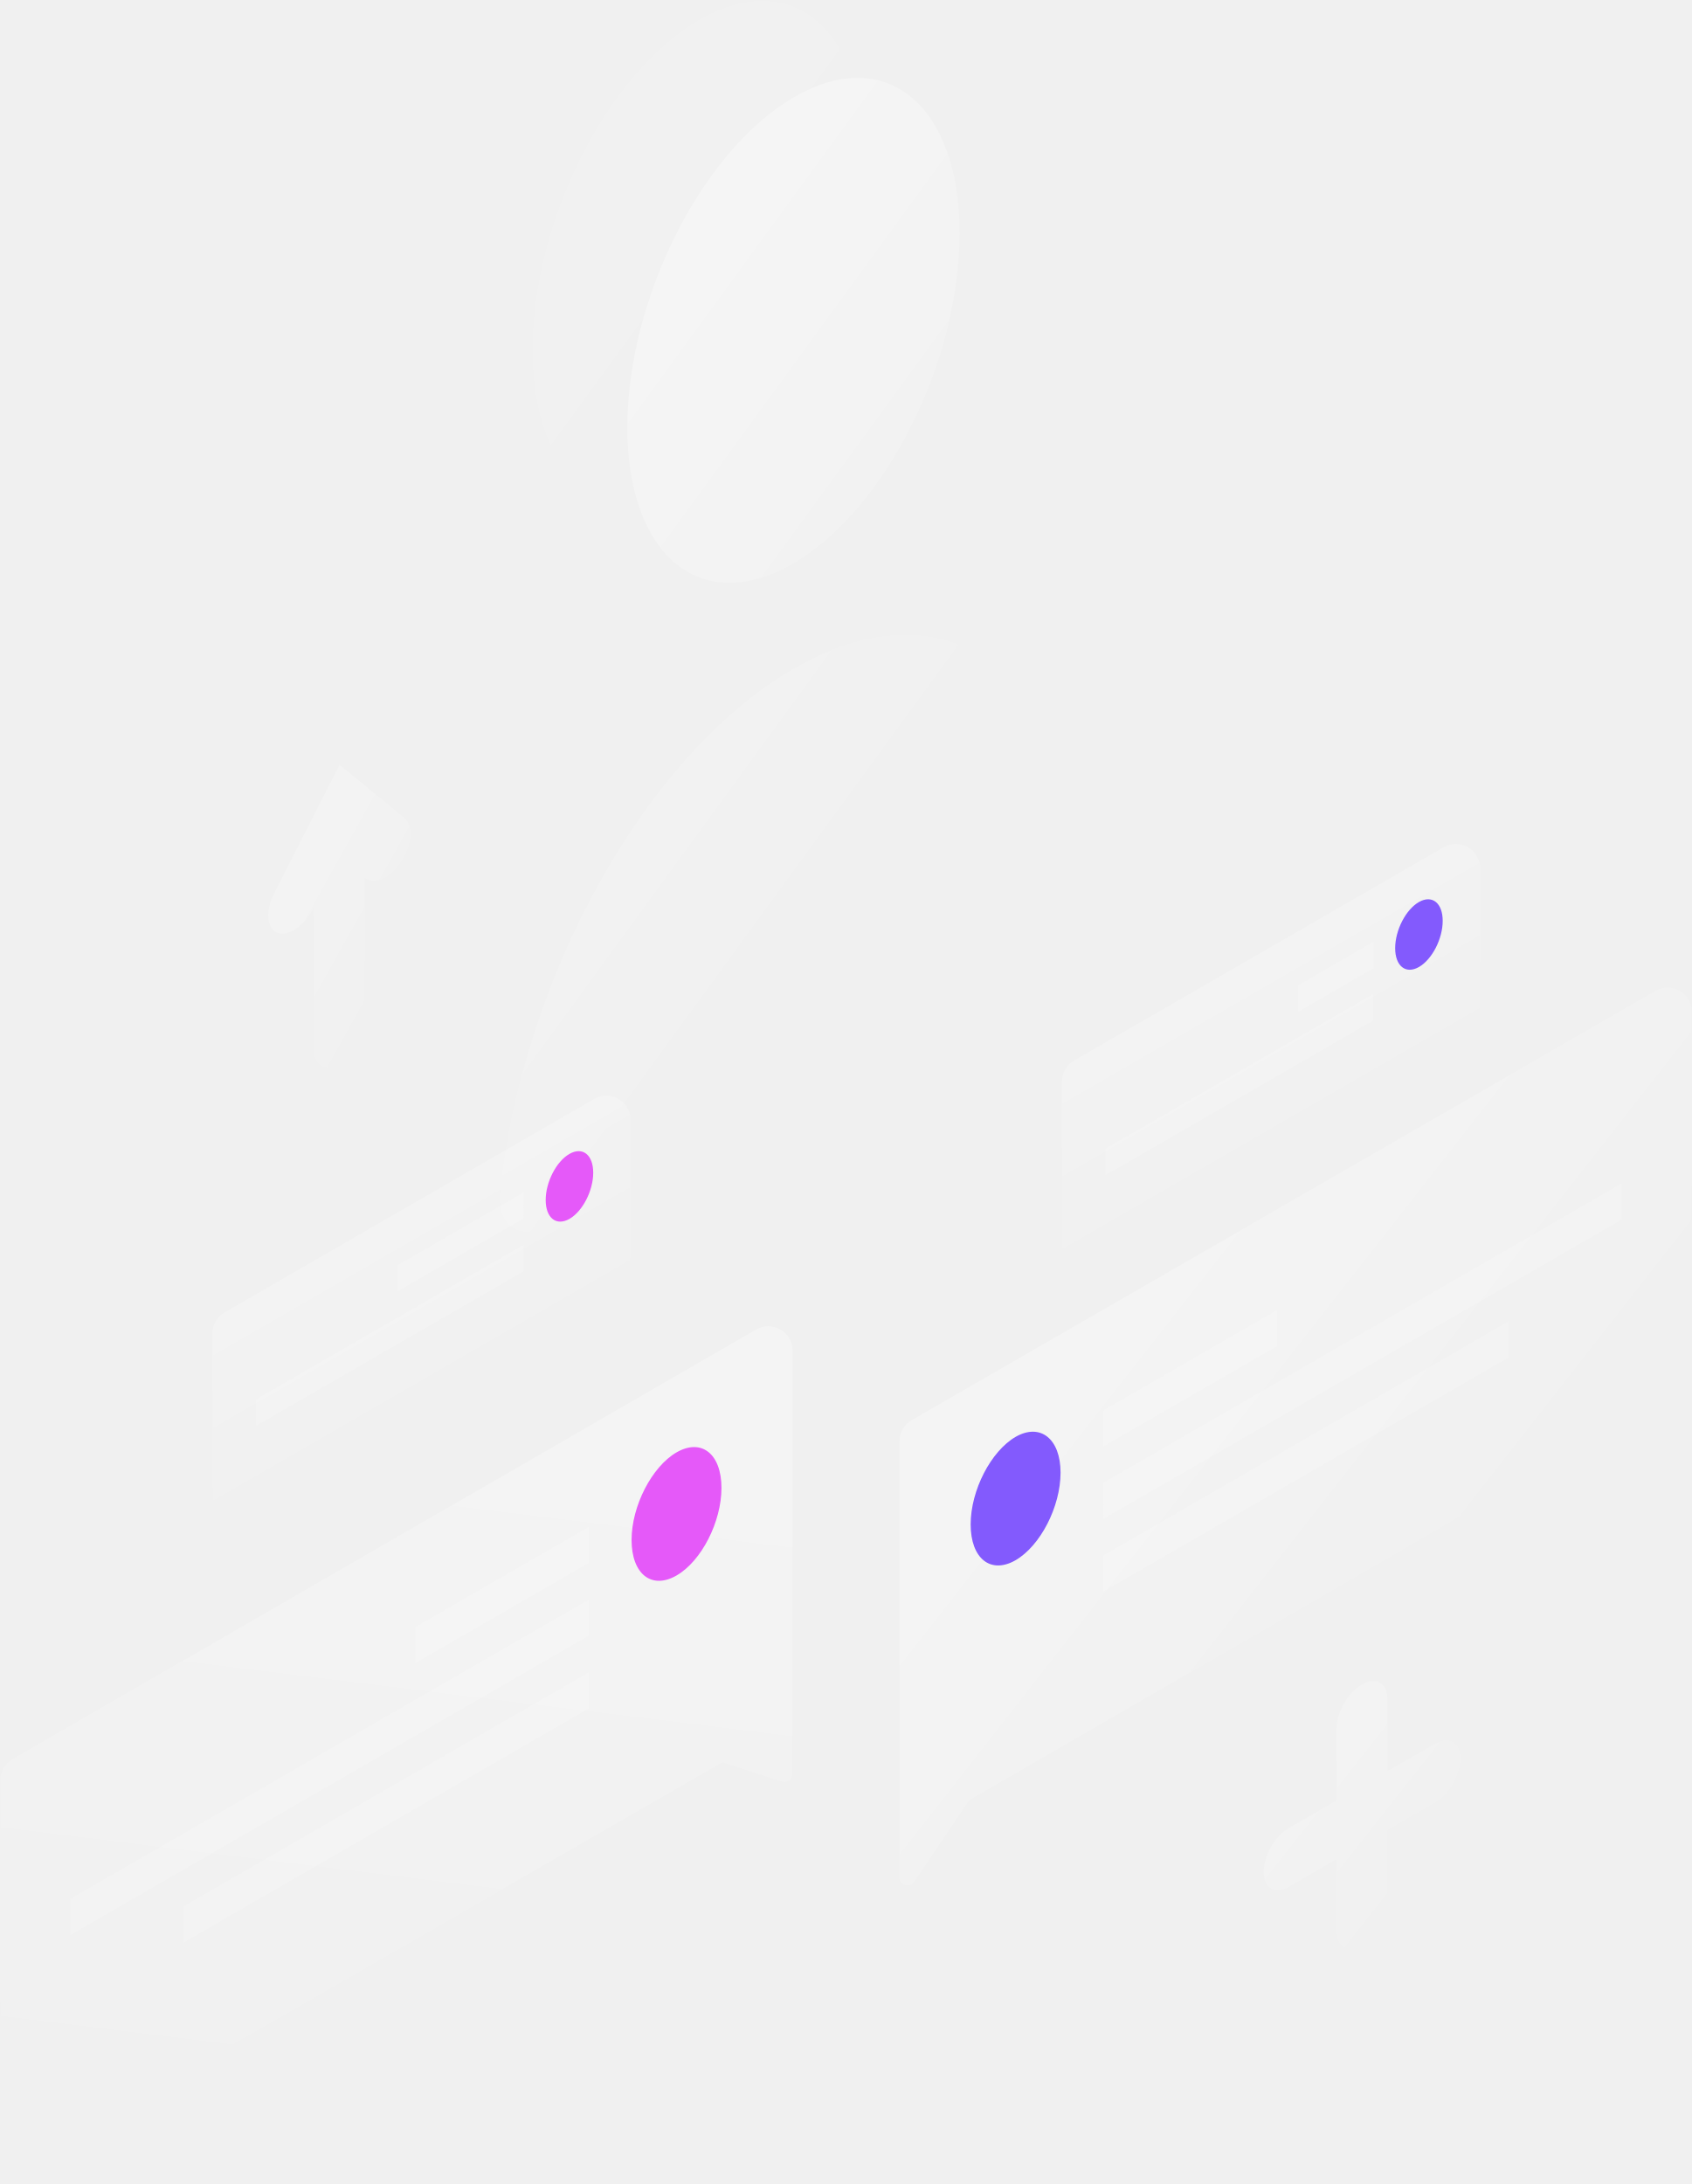
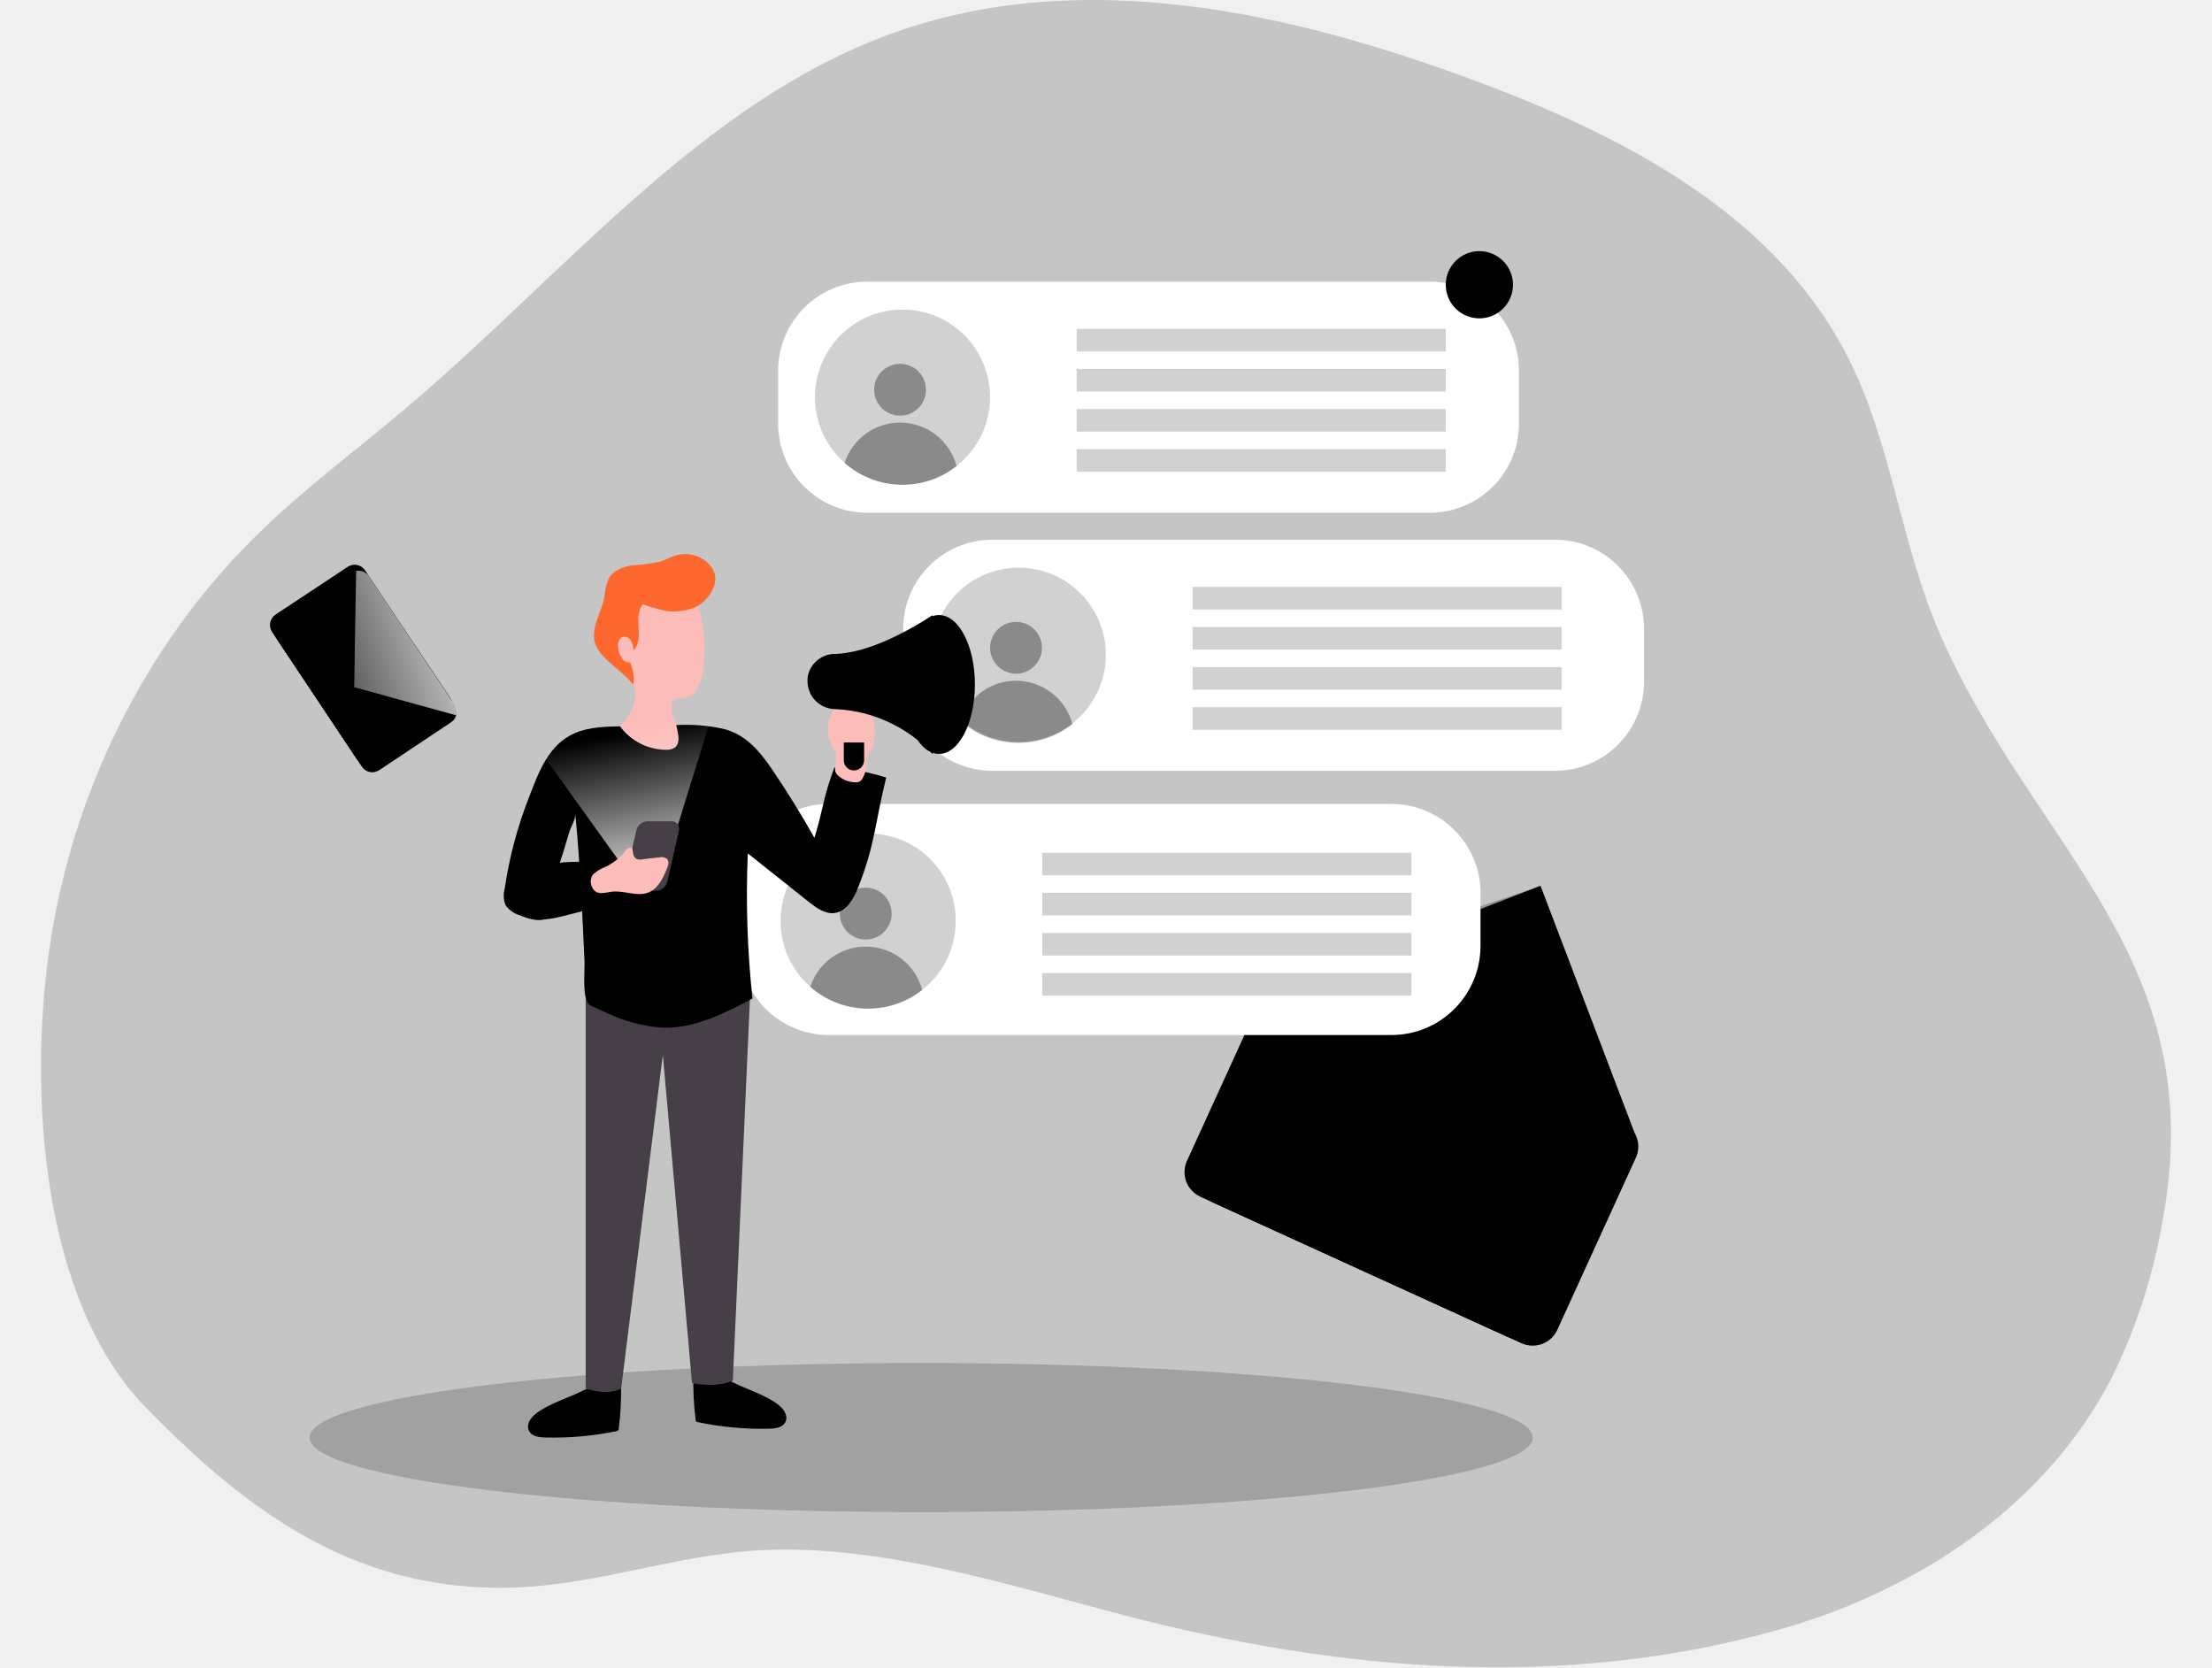
- <svg xmlns="http://www.w3.org/2000/svg" width="313" height="404" viewBox="0 0 313 404" fill="none">
-   <path opacity="0.5" d="M146.574 123.837C173.957 107.856 196.594 122.792 200.599 157.279C201.295 163.244 196.768 171.126 191.239 174.348L101.91 226.514C96.381 229.736 91.854 227.124 92.55 220.331C96.555 181.272 119.236 139.818 146.574 123.837Z" fill="url(#paint0_linear)" />
-   <path opacity="0.5" d="M116.058 79.073C116.058 102.892 129.814 114.126 146.792 104.198C163.77 94.27 177.526 66.968 177.526 43.149C177.526 19.331 163.77 8.096 146.792 18.024C129.814 27.953 116.058 55.255 116.058 79.073Z" fill="url(#paint1_linear)" />
-   <path opacity="0.07" d="M128.987 109.554C156.369 93.574 179.006 108.509 183.011 142.996C183.708 148.962 179.181 156.843 173.652 160.066L84.323 212.232C78.794 215.454 74.267 212.841 74.963 206.048C78.968 166.989 101.605 125.535 128.987 109.554Z" fill="url(#paint2_linear)" />
-   <path opacity="0.07" d="M98.471 64.791C98.471 88.61 112.227 99.844 129.205 89.916C146.183 79.988 159.939 52.686 159.939 28.867C159.939 5.048 146.183 -6.186 129.205 3.742C112.227 13.67 98.471 40.972 98.471 64.791Z" fill="url(#paint3_linear)" />
-   <path opacity="0.2" d="M39.31 246.651C39.31 245.049 40.164 243.569 41.551 242.768L109.941 203.271C112.93 201.544 116.668 203.702 116.668 207.154V239.708L39.31 284.384V246.651Z" fill="url(#paint4_linear)" />
-   <path d="M100.952 221.985C100.952 225.295 102.911 226.862 105.349 225.469C107.787 224.076 109.746 220.244 109.746 216.934C109.746 213.625 107.787 212.057 105.349 213.451C102.911 214.844 100.952 218.676 100.952 221.985Z" fill="#E559F9" />
-   <path opacity="0.15" d="M96.86 220.548L73.614 234.004V238.837L96.904 225.382L96.86 220.548Z" fill="#FEFEFE" />
-   <path opacity="0.15" d="M96.86 230.259L47.32 258.867V263.788L96.86 235.179V230.259Z" fill="#FEFEFE" />
-   <path opacity="0.2" d="M196.463 200.06C196.463 198.457 197.318 196.977 198.706 196.176L267.095 156.717C270.085 154.993 273.821 157.15 273.821 160.601V193.159L196.463 237.835V200.06Z" fill="url(#paint5_linear)" />
-   <path d="M258.105 175.393C258.105 178.703 260.064 180.27 262.502 178.877C264.94 177.483 266.899 173.651 266.899 170.342C266.899 167.033 264.94 165.465 262.502 166.859C260.064 168.252 258.105 172.084 258.105 175.393Z" fill="#835AFD" />
-   <path opacity="0.15" d="M254.144 174.174L240.126 182.273V187.194L254.144 179.094V174.174Z" fill="#FEFEFE" />
-   <path opacity="0.15" d="M254.013 183.884L204.473 212.493V217.413L254.013 188.805V183.884Z" fill="#FEFEFE" />
-   <path opacity="0.3" d="M146.614 249.832C146.616 246.378 142.878 244.219 139.887 245.946L2.284 325.416C0.897 326.216 0.043 327.695 0.042 329.296L-7.43479e-05 403.129L133.645 325.969L144.617 329.553C145.583 329.869 146.575 329.149 146.575 328.133L146.614 249.832Z" fill="url(#paint6_linear)" />
-   <path d="M116.842 284.863C116.842 291.177 120.542 294.095 125.156 291.438C129.771 288.782 133.471 281.51 133.471 275.24C133.471 268.926 129.771 266.009 125.156 268.665C120.586 271.321 116.842 278.593 116.842 284.863Z" fill="#E559F9" />
-   <path opacity="0.15" d="M108.919 282.425L76.792 300.975V307.68L108.919 289.131V282.425Z" fill="#FEFEFE" />
-   <path opacity="0.15" d="M108.919 295.88L12.973 351.268V357.974L108.919 302.586V295.88Z" fill="#FEFEFE" />
-   <path opacity="0.15" d="M108.919 309.335L33.912 352.662V359.367L108.919 316.041V309.335Z" fill="#FEFEFE" />
-   <path opacity="0.3" d="M166.424 266.593C166.425 264.992 167.28 263.512 168.667 262.712L306.27 183.284C309.26 181.558 312.997 183.717 312.996 187.17L312.956 255.819L179.311 332.979L169.118 348.084C168.293 349.307 166.384 348.722 166.384 347.248L166.424 266.593Z" fill="url(#paint7_linear)" />
-   <path d="M196.202 272.41C196.202 278.723 192.458 285.952 187.887 288.608C183.273 291.264 179.572 288.303 179.572 281.989C179.572 275.675 183.316 268.447 187.887 265.791C192.458 263.178 196.202 266.139 196.202 272.41Z" fill="#835AFD" />
-   <path opacity="0.15" d="M204.125 260.87L236.252 242.321V249.026L204.125 267.576V260.87Z" fill="#FEFEFE" />
-   <path opacity="0.15" d="M204.081 274.282L300.027 218.894V225.6L204.125 280.988L204.081 274.282Z" fill="#FEFEFE" />
-   <path opacity="0.15" d="M204.081 287.737L279.088 244.411V251.116L204.081 294.443V287.737Z" fill="#FEFEFE" />
-   <path opacity="0.2" d="M251.967 311.599C249.355 313.08 247.266 316.738 247.266 319.786V333.067L238.472 338.118C235.86 339.598 233.771 343.256 233.771 346.26C233.771 349.265 235.86 350.484 238.472 349.004L247.266 343.909V357.19C247.266 360.195 249.355 361.414 251.967 359.933C254.579 358.453 256.669 354.795 256.669 351.791V338.51L265.462 333.459C268.074 331.978 270.164 328.32 270.164 325.316C270.164 322.311 268.074 321.092 265.462 322.572L256.669 327.624V314.343C256.712 311.295 254.579 310.075 251.967 311.599Z" fill="url(#paint8_linear)" />
-   <path opacity="0.2" d="M62.818 141.472L50.716 165.247C49.061 168.513 49.322 171.779 51.325 172.563C53.328 173.347 56.288 171.3 57.942 168.034L58.073 167.729V194.117C58.073 197.122 60.162 198.341 62.774 196.86C65.386 195.336 67.476 191.722 67.476 188.718V162.33L67.606 162.461C69.26 163.81 72.264 162.417 74.223 159.325C76.226 156.234 76.487 152.663 74.833 151.313L62.818 141.472Z" fill="url(#paint9_linear)" />
+ <svg xmlns="http://www.w3.org/2000/svg" xmlns:xlink="http://www.w3.org/1999/xlink" id="Layer_1" data-name="Layer 1" viewBox="0 0 364.98 285.68" width="406" height="306" class="illustration styles_illustrationTablet__1DWOa">
  <defs>
-     <linearGradient id="paint0_linear" x1="33.618" y1="97.776" x2="144.84" y2="178.888" gradientUnits="userSpaceOnUse">
-       <stop stop-color="white" />
-       <stop offset="1" stop-color="white" stop-opacity="0" />
+     <linearGradient id="linear-gradient" x1="-553.86" y1="120.14" x2="-661.67" y2="48.26" gradientTransform="translate(-305.95 352) rotate(180)" gradientUnits="userSpaceOnUse">
+       <stop offset="0.01" />
+       <stop offset="0.08" stop-opacity="0.69" />
+       <stop offset="0.21" stop-opacity="0.32" />
+       <stop offset="1" stop-opacity="0" />
    </linearGradient>
-     <linearGradient id="paint1_linear" x1="90.288" y1="19.891" x2="201.51" y2="101.002" gradientUnits="userSpaceOnUse">
-       <stop stop-color="white" />
-       <stop offset="1" stop-color="white" stop-opacity="0" />
+     <linearGradient id="linear-gradient-2" x1="244.19" y1="95.84" x2="331.64" y2="280.24" gradientTransform="matrix(1, 0, 0, -1, 0, 352)" xlink:href="#linear-gradient" />
+     <linearGradient id="linear-gradient-3" x1="-755.66" y1="-7.43" x2="-616.77" y2="-182.04" gradientTransform="translate(-462.22 51.25) rotate(-172.52)" xlink:href="#linear-gradient" />
+     <linearGradient id="linear-gradient-4" x1="92.81" y1="168.11" x2="147.89" y2="135.57" gradientTransform="matrix(1, 0, 0, -1, 0, 352)" xlink:href="#linear-gradient" />
+     <linearGradient id="linear-gradient-5" x1="126.13" y1="159.01" x2="120.16" y2="188.85" gradientTransform="matrix(1, 0, 0, -1, -19.54, 314.22)" gradientUnits="userSpaceOnUse">
+       <stop offset="0.01" stop-color="#fff" />
+       <stop offset="1" stop-color="#fff" stop-opacity="0" />
    </linearGradient>
-     <linearGradient id="paint2_linear" x1="16.023" y1="83.489" x2="127.245" y2="164.601" gradientUnits="userSpaceOnUse">
-       <stop stop-color="white" />
-       <stop offset="1" stop-color="white" stop-opacity="0" />
-     </linearGradient>
-     <linearGradient id="paint3_linear" x1="72.693" y1="5.603" x2="183.915" y2="86.714" gradientUnits="userSpaceOnUse">
-       <stop stop-color="white" />
-       <stop offset="1" stop-color="white" stop-opacity="0" />
-     </linearGradient>
-     <linearGradient id="paint4_linear" x1="69.27" y1="226.769" x2="86.727" y2="257.005" gradientUnits="userSpaceOnUse">
-       <stop stop-color="white" />
-       <stop offset="1" stop-color="white" stop-opacity="0" />
-     </linearGradient>
-     <linearGradient id="paint5_linear" x1="226.423" y1="180.183" x2="243.88" y2="210.419" gradientUnits="userSpaceOnUse">
-       <stop stop-color="white" />
-       <stop offset="1" stop-color="white" stop-opacity="0" />
-     </linearGradient>
-     <linearGradient id="paint6_linear" x1="83.661" y1="244.547" x2="64.699" y2="398.299" gradientUnits="userSpaceOnUse">
-       <stop stop-color="white" />
-       <stop offset="1" stop-color="white" stop-opacity="0" />
-     </linearGradient>
-     <linearGradient id="paint7_linear" x1="198.387" y1="233.403" x2="274.093" y2="292.664" gradientUnits="userSpaceOnUse">
-       <stop stop-color="white" />
-       <stop offset="1" stop-color="white" stop-opacity="0" />
-     </linearGradient>
-     <linearGradient id="paint8_linear" x1="242.889" y1="328.562" x2="265.686" y2="346.549" gradientUnits="userSpaceOnUse">
-       <stop stop-color="white" />
-       <stop offset="1" stop-color="white" stop-opacity="0" />
-     </linearGradient>
-     <linearGradient id="paint9_linear" x1="54.215" y1="165.456" x2="76.298" y2="177.763" gradientUnits="userSpaceOnUse">
-       <stop stop-color="white" />
-       <stop offset="1" stop-color="white" stop-opacity="0" />
-     </linearGradient>
+     <linearGradient id="linear-gradient-6" x1="150.51" y1="207.95" x2="221.84" y2="173.67" gradientTransform="matrix(1, 0, 0, -1, -19.54, 314.22)" xlink:href="#linear-gradient" />
+     <linearGradient id="linear-gradient-7" x1="145.93" y1="204.9" x2="211.25" y2="181.82" gradientTransform="matrix(1, 0, 0, -1, 0, 352)" xlink:href="#linear-gradient" />
+     <linearGradient id="linear-gradient-8" x1="160.73" y1="178.44" x2="160.17" y2="210.82" gradientTransform="matrix(1, 0, 0, -1, 0, 352)" xlink:href="#linear-gradient" />
+     <linearGradient id="linear-gradient-9" x1="793.95" y1="1363.03" x2="744.57" y2="1330.11" gradientTransform="matrix(0.16, 0.99, 0.99, -0.16, -1394.52, -412.45)" xlink:href="#linear-gradient" />
+     <linearGradient id="linear-gradient-10" x1="788.75" y1="1038.41" x2="791.58" y2="991.15" gradientTransform="matrix(0.28, 0.96, 0.96, -0.28, -1116.96, -321.38)" xlink:href="#linear-gradient-5" />
+     <linearGradient id="linear-gradient-11" x1="771.92" y1="1030.49" x2="835.54" y2="950.52" gradientTransform="matrix(0.28, 0.96, 0.96, -0.28, -1136.5, -359.16)" xlink:href="#linear-gradient" />
  </defs>
+   <path d="M340,307.81A108.27,108.27,0,0,1,317.36,317c-37.1,10.48-75.38,7.13-112.1-2.43-19.93-5.19-41.73-12.26-62.48-11.17-15,.78-29.4,6.51-44.74,6.44-25.24-.1-43.07-13-60.52-30.87-17.85-18.29-20.1-53.7-16.58-78.4,3.8-26.68,16.28-51.89,34.83-70.38,8.31-8.3,17.73-15.19,26.63-22.76,26.87-22.76,50.35-52.11,82.9-63.9s68.7-3.71,101.2,8.54c25,9.41,50.88,22.9,63.1,47.8,7.11,14.48,8.75,31.34,15.18,46.18,16.13,37.22,46.84,55.65,38.25,101.17a97.6,97.6,0,0,1-8.64,26.58C366.73,288.68,354.28,300,340,307.81Z" transform="translate(-19.54 -37.78)" fill="#000000" opacity="0.18" style="isolation: isolate;" />
+   <path d="M220.62,243.92l52.6,24a4.64,4.64,0,0,0,6.14-2.29l13.45-29.47a4.41,4.41,0,0,0,.42-1.75,4.65,4.65,0,0,0-2.7-4.4l-52.6-24a4.6,4.6,0,0,0-6.19,2.24l-13.46,29.49a4.63,4.63,0,0,0,2.28,6.15Z" transform="translate(-19.54 -37.78)" fill="#000000" />
+   <path d="M220.62,243.92l52.6,24a4.64,4.64,0,0,0,6.14-2.29l13.45-29.47a4.41,4.41,0,0,0,.42-1.75,4.65,4.65,0,0,0-2.7-4.4l-52.6-24a4.6,4.6,0,0,0-6.19,2.24l-13.46,29.49a4.63,4.63,0,0,0,2.28,6.15Z" transform="translate(-19.54 -37.78)" fill="url(#linear-gradient)" />
+   <path d="M218.19,242.82l52.6,24a4.64,4.64,0,0,0,6.14-2.28l13.45-29.48a4.58,4.58,0,0,0,.42-1.74,4.65,4.65,0,0,0-2.71-4.4l-52.59-24a4.64,4.64,0,0,0-6.14,2.29L215.9,236.69A4.63,4.63,0,0,0,218.19,242.82Z" transform="translate(-19.54 -37.78)" fill="#000000" />
+   <polygon points="273.05 194.09 256.94 151.77 214.44 168.28 268.94 201.46 273.05 194.09" fill="#000000" />
+   <path d="M231.55,205,248,241l44.61-9.11L276.5,189.57S232.75,204.38,231.55,205Z" transform="translate(-19.54 -37.78)" fill="url(#linear-gradient-2)" />
+   <polygon points="243.79 200.45 248.09 227.6 198.66 205.04 222.56 190.32 228.44 203.2 243.79 200.45" fill="url(#linear-gradient-3)" />
+   <rect x="126.31" y="48.26" width="126.94" height="39.59" rx="15.26" fill="#fff" />
+   <rect x="147.74" y="92.48" width="126.94" height="39.59" rx="15.26" fill="#fff" />
+   <rect x="119.72" y="137.75" width="126.94" height="39.59" rx="15.26" fill="#fff" />
+   <path d="M176.27,195.6a15,15,0,1,1-15-15h0a14.92,14.92,0,0,1,15,14.84Z" transform="translate(-19.54 -37.78)" fill="#000000" opacity="0.18" style="isolation: isolate;" />
+   <circle cx="141.32" cy="156.54" r="4.44" fill="#000000" opacity="0.34" style="isolation: isolate;" />
+   <path d="M170.53,207.4a15,15,0,0,1-19.17-.54,10,10,0,0,1,19.17.54Z" transform="translate(-19.54 -37.78)" fill="#000000" opacity="0.34" style="isolation: isolate;" />
+   <rect x="171.57" y="146.11" width="63.25" height="3.87" fill="#000000" opacity="0.18" style="isolation: isolate;" />
+   <rect x="171.57" y="152.98" width="63.25" height="3.87" fill="#000000" opacity="0.18" style="isolation: isolate;" />
+   <rect x="171.57" y="159.85" width="63.25" height="3.87" fill="#000000" opacity="0.18" style="isolation: isolate;" />
+   <rect x="171.57" y="166.72" width="63.25" height="3.87" fill="#000000" opacity="0.18" style="isolation: isolate;" />
+   <ellipse cx="150.82" cy="246.31" rx="104.8" ry="12.77" fill="#000000" opacity="0.18" style="isolation: isolate;" />
+   <path d="M104.33,280c-.89.68-1.67,1.85-1.2,2.88s1.74,1.17,2.82,1.2A53.48,53.48,0,0,0,118.12,283a.55.55,0,0,0,.32-.14.52.52,0,0,0,.11-.36,55.26,55.26,0,0,0,.38-7.5c-2.2-.62-4.75.13-6.72,1.14C109.68,277.39,106.58,278.26,104.33,280Z" transform="translate(-19.54 -37.78)" fill="#000000" />
+   <path d="M145.91,278.49c.89.69,1.68,1.86,1.21,2.88s-1.75,1.18-2.83,1.2a52.89,52.89,0,0,1-12.17-1.11.55.55,0,0,1-.32-.14.58.58,0,0,1-.1-.36,52.2,52.2,0,0,1-.38-7.5c2.2-.63,4.75.13,6.72,1.14C140.57,275.89,143.66,276.76,145.91,278.49Z" transform="translate(-19.54 -37.78)" fill="#000000" />
+   <path d="M112.87,207.84v67.85s3.78,1.35,6.08,0l7.14-57.16,5,56.22s4,.94,7-.41l3-67S123.37,203.35,112.87,207.84Z" transform="translate(-19.54 -37.78)" fill="#473f47" />
+   <path d="M164.37,171c-1.91,7.67-1.88,11.42-4.79,18.77-.78,2-2,4.2-4.1,4.45-1.6.19-3.07-.88-4.34-1.88q-5.23-4.17-10.49-8.34a166.59,166.59,0,0,0,.8,24.87c-4.84,2.55-9.94,5.16-15.41,5a26.4,26.4,0,0,1-9.88-2.69c-.75-.32-1.48-.65-2.21-1a1.41,1.41,0,0,1-.67-.48c-1-1.56-.53-5.48-.61-7.33-.12-2.82-.26-5.65-.4-8.48-.06-1-.11-1.93-.18-2.9-.25-4.59-.54-9.16-1-13.75.08.79-.71,2.21-1,3-.37,1.24-.74,2.5-1.12,3.75a28.18,28.18,0,0,0-1,3.48c-.22,1.43.47,2.8.38,4.27a4,4,0,0,1-1.6,3.16c-1.55,1-3.58.38-5.27-.34a4.34,4.34,0,0,1-2.33-1.68A4.45,4.45,0,0,1,99,190a70.87,70.87,0,0,1,4.13-15.54c1.69-4.38,3.35-9.16,8-11.12,2.41-1,5.28-1.07,7.86-1.12l9.08-.18a29.17,29.17,0,0,1,8.59.67c3.69,1,6,3.76,8.09,6.81q3.9,5.74,7.32,11.82c1.62-5.39,1.45-6.78,3.41-12.05A41.34,41.34,0,0,1,164.37,171Z" transform="translate(-19.54 -37.78)" fill="#000000" />
+   <path d="M125.65,192.44a5.3,5.3,0,0,1-4.29,2.09,39.65,39.65,0,0,0-4,.35,1.94,1.94,0,0,0-1,.41,2,2,0,0,0-.41.88c-1.25,4.67-.11,9.6.29,14.41a1,1,0,0,1-.06.59h0c-.75-.32-1.48-.65-2.21-1a1.41,1.41,0,0,1-.67-.48c-1-1.56-.53-5.48-.61-7.33-.12-2.82-.26-5.65-.4-8.48-.06-1-.11-1.93-.18-2.9.23-.06.47-.1.7-.14l6.45-1.1c1.59-.28,4-1.22,5.59-.62S126.39,191.25,125.65,192.44Z" transform="translate(-19.54 -37.78)" fill="url(#linear-gradient-4)" />
+   <path d="M118.72,162.19c1.52-1.34,2.92-3.81,2.64-5.91s-1.81-4.31-2.7-6.3c-.45-1-.9-2.23-.36-3.21a8.34,8.34,0,0,1,1.09-1.21c.92-1,1.17-2.46,1.78-3.69a6.44,6.44,0,0,1,5.08-3.47,6,6,0,0,1,5.47,2.72,9.27,9.27,0,0,1,1.07,3.11,24.66,24.66,0,0,1,.11,8.82,7.74,7.74,0,0,1-1,2.87,3.2,3.2,0,0,1-2.48,1.55c-.53,0-1.14-.12-1.51.25a1.15,1.15,0,0,0-.3.66,3.48,3.48,0,0,0,.25,2.11,11.75,11.75,0,0,1,.76,2.6c.2.95.33,2.09-.4,2.72a2.44,2.44,0,0,1-1.57.44A9.88,9.88,0,0,1,118.72,162.19Z" transform="translate(-19.54 -37.78)" fill="#fcbdba" />
+   <polygon points="109.16 141.25 116 119.24 84.38 127.09 101.69 151.19 109.16 141.25" fill="url(#linear-gradient-5)" />
+   <path d="M135,136.18a4,4,0,0,0-1.06-1.8,5.67,5.67,0,0,0-5.52-1.47c-.92.26-1.77.76-2.68,1.07a28.4,28.4,0,0,1-4.86.66c-1.62.23-3.35.89-4.11,2.34a11,11,0,0,0-.7,3.15c-.54,2.75-2.51,5.48-1.5,8.1s4.84,4.63,6.41,6.83c.4-.94-.08-2.82-.49-3.76a1.59,1.59,0,0,1-1.58-1.07,3.34,3.34,0,0,1-.49-1.65A1.84,1.84,0,0,1,119,147a1.25,1.25,0,0,1,1.58.47,3.56,3.56,0,0,1,.48,1.74c2-1.91-.19-5.78,1.61-7.89a29.51,29.51,0,0,0,4.23,1.19,10.56,10.56,0,0,0,4.49-.58C133.42,141.15,135.54,138.44,135,136.18Z" transform="translate(-19.54 -37.78)" fill="#fc682d" />
+   <path d="M103.09,187a5.45,5.45,0,0,0-2.35,1.87,3.91,3.91,0,0,0-.07,3.85,5,5,0,0,0,3.12,2.37c1.88.5,3.87,0,5.76-.48l6.75-1.74a.88.88,0,0,0,.48-.24.83.83,0,0,0,0-.75c-.43-1.64-.71-3.42-1.3-5-.53-1.4-1.16-1.39-2.64-1.43C109.6,185.39,106.07,185.54,103.09,187Z" transform="translate(-19.54 -37.78)" fill="#000000" />
+   <path d="M159.08,171.83a1.46,1.46,0,0,0,.82-.19,1.39,1.39,0,0,0,.42-.51,5.23,5.23,0,0,0,.7-2.56,3.79,3.79,0,0,1,.13-1.3,4.46,4.46,0,0,1,.49-.78,6.83,6.83,0,0,0,.69-4.28,4.34,4.34,0,0,0-.32-1.63,3.07,3.07,0,0,0-2-1.57,9.15,9.15,0,0,0-2.61-.25,3.48,3.48,0,0,0-1.66.26c-.76.38-1.16,2.09-1.31,2.88a5.37,5.37,0,0,0,.71,3.77,5.54,5.54,0,0,1,.58,1c.42,1.14-.57,2.77.16,3.76A4.52,4.52,0,0,0,159.08,171.83Z" transform="translate(-19.54 -37.78)" fill="#fcbdba" />
+   <path d="M172.33,143.18V167a19.12,19.12,0,0,0-2.63-2.46,24.28,24.28,0,0,0-14.09-5.26,4.83,4.83,0,0,1-4.3-2.8h0a5.15,5.15,0,0,1-.41-2.66,4.75,4.75,0,0,1,4.86-4C158.46,149.71,163.76,148.71,172.33,143.18Z" transform="translate(-19.54 -37.78)" fill="#000000" />
+   <ellipse cx="153.88" cy="117.28" rx="6.14" ry="11.89" fill="#000000" />
+   <ellipse cx="153.88" cy="117.28" rx="6.14" ry="11.89" fill="url(#linear-gradient-6)" />
+   <path d="M167.85,150.05l5.57,1.74v6l-5.62,2.06A24,24,0,0,1,167.85,150.05Z" transform="translate(-19.54 -37.78)" fill="url(#linear-gradient-7)" />
+   <path d="M157.11,165h3.47v3.05a1.74,1.74,0,0,1-1.74,1.74h0a1.74,1.74,0,0,1-1.74-1.74h0V165Z" transform="translate(-19.54 -37.78)" fill="#000000" />
+   <ellipse cx="153.88" cy="117.01" rx="1.41" ry="3" fill="#000000" />
+   <path d="M169.7,164.49a24.28,24.28,0,0,0-14.09-5.26,4.83,4.83,0,0,1-4.3-2.8c.13.14,1.62,1.56,5.81.85,4.4-.75,10.48,1.48,10.48,1.48Z" transform="translate(-19.54 -37.78)" fill="url(#linear-gradient-8)" />
+   <path d="M125,190.39h-4.22a1.18,1.18,0,0,1-1.23-1.13,1.1,1.1,0,0,1,0-.4l2-8.83a2,2,0,0,1,1.87-1.53h4.21a1.19,1.19,0,0,1,1.23,1.15,1.2,1.2,0,0,1,0,.38l-2,8.83A2,2,0,0,1,125,190.39Z" transform="translate(-19.54 -37.78)" fill="#473f47" />
+   <path d="M119.34,184a4.31,4.31,0,0,1,.44-.59,1.23,1.23,0,0,1,.85-.37.26.26,0,0,1,.19.06.47.47,0,0,1,.06.15c.05.29.07.58.14.86a1.38,1.38,0,0,0,.42.75c.45.37,1.32.13,1.84.07l2.2-.25a1.54,1.54,0,0,1,1.31.25c.43.42.24,1.13,0,1.69-.67,1.66-1.55,3.47-3.23,4.1-2,.76-4.24-.47-6.35-.14-1.18.18-2.49.63-3.19-.68a2.13,2.13,0,0,1,.12-2.31,6.88,6.88,0,0,1,2.21-1.31,12.31,12.31,0,0,0,1.93-1.26,7.65,7.65,0,0,0,.89-.81Z" transform="translate(-19.54 -37.78)" fill="#fcbdba" />
+   <path d="M202,150.05a14.92,14.92,0,1,1,0-.16Z" transform="translate(-19.54 -37.78)" fill="#000000" opacity="0.18" style="isolation: isolate;" />
+   <circle cx="167.07" cy="110.99" r="4.44" fill="#000000" opacity="0.34" style="isolation: isolate;" />
+   <path d="M196.28,161.85a15,15,0,0,1-19.17-.54,10,10,0,0,1,19.17.54Z" transform="translate(-19.54 -37.78)" fill="#000000" opacity="0.34" style="isolation: isolate;" />
+   <rect x="197.32" y="100.56" width="63.25" height="3.87" fill="#000000" opacity="0.18" style="isolation: isolate;" />
+   <rect x="197.32" y="107.43" width="63.25" height="3.87" fill="#000000" opacity="0.18" style="isolation: isolate;" />
+   <rect x="197.32" y="114.3" width="63.25" height="3.87" fill="#000000" opacity="0.18" style="isolation: isolate;" />
+   <rect x="197.32" y="121.17" width="63.25" height="3.87" fill="#000000" opacity="0.18" style="isolation: isolate;" />
+   <path d="M182.16,105.83a15,15,0,1,1-15-15h0A15,15,0,0,1,182.16,105.83Z" transform="translate(-19.54 -37.78)" fill="#000000" opacity="0.18" style="isolation: isolate;" />
+   <circle cx="147.2" cy="66.78" r="4.44" fill="#000000" opacity="0.34" style="isolation: isolate;" />
+   <path d="M176.42,117.64a15,15,0,0,1-19.18-.55,10,10,0,0,1,19.18.55Z" transform="translate(-19.54 -37.78)" fill="#000000" opacity="0.34" style="isolation: isolate;" />
+   <rect x="177.46" y="56.35" width="63.25" height="3.87" fill="#000000" opacity="0.18" style="isolation: isolate;" />
+   <rect x="177.46" y="63.22" width="63.25" height="3.87" fill="#000000" opacity="0.18" style="isolation: isolate;" />
+   <rect x="177.46" y="70.08" width="63.25" height="3.87" fill="#000000" opacity="0.18" style="isolation: isolate;" />
+   <rect x="177.46" y="76.95" width="63.25" height="3.87" fill="#000000" opacity="0.18" style="isolation: isolate;" />
+   <circle cx="246.47" cy="48.79" r="5.76" fill="#000000" />
+   <path d="M73.85,168.11l-14.68-22a2.14,2.14,0,0,1,.53-3l0,0L72.1,134.9a2.11,2.11,0,0,1,.76-.31,2.14,2.14,0,0,1,2.19.9l14.68,22a2.14,2.14,0,0,1,.26,1.79,2.09,2.09,0,0,1-.85,1.15L76.79,168.7a2.12,2.12,0,0,1-2.93-.57Z" transform="translate(-19.54 -37.78)" fill="#000000" />
+   <path d="M73.85,168.11l-14.68-22a2.14,2.14,0,0,1,.53-3l0,0L72.1,134.9a2.11,2.11,0,0,1,.76-.31,2.14,2.14,0,0,1,2.19.9l14.68,22a2.14,2.14,0,0,1,.26,1.79,2.09,2.09,0,0,1-.85,1.15L76.79,168.7a2.12,2.12,0,0,1-2.93-.57Z" transform="translate(-19.54 -37.78)" fill="url(#linear-gradient-9)" />
+   <path d="M74.52,169.13l-14.68-22a2.13,2.13,0,0,1,.59-2.95L72.78,136a2.11,2.11,0,0,1,.76-.31,2.13,2.13,0,0,1,2.18.9l14.68,22a2.12,2.12,0,0,1-.58,2.94l-12.36,8.23A2.12,2.12,0,0,1,74.52,169.13Z" transform="translate(-19.54 -37.78)" fill="#000000" />
+   <path d="M90.67,160.34l-17.48-4.81.35-19.92a2.13,2.13,0,0,1,2.18.9l14.68,22A2.08,2.08,0,0,1,90.67,160.34Z" transform="translate(-19.54 -37.78)" fill="url(#linear-gradient-10)" />
+   <polygon points="53.77 110.61 41.19 110.64 54.98 131.35 59.91 119.47 53.66 117.75 53.77 110.61" fill="url(#linear-gradient-11)" />
</svg>
